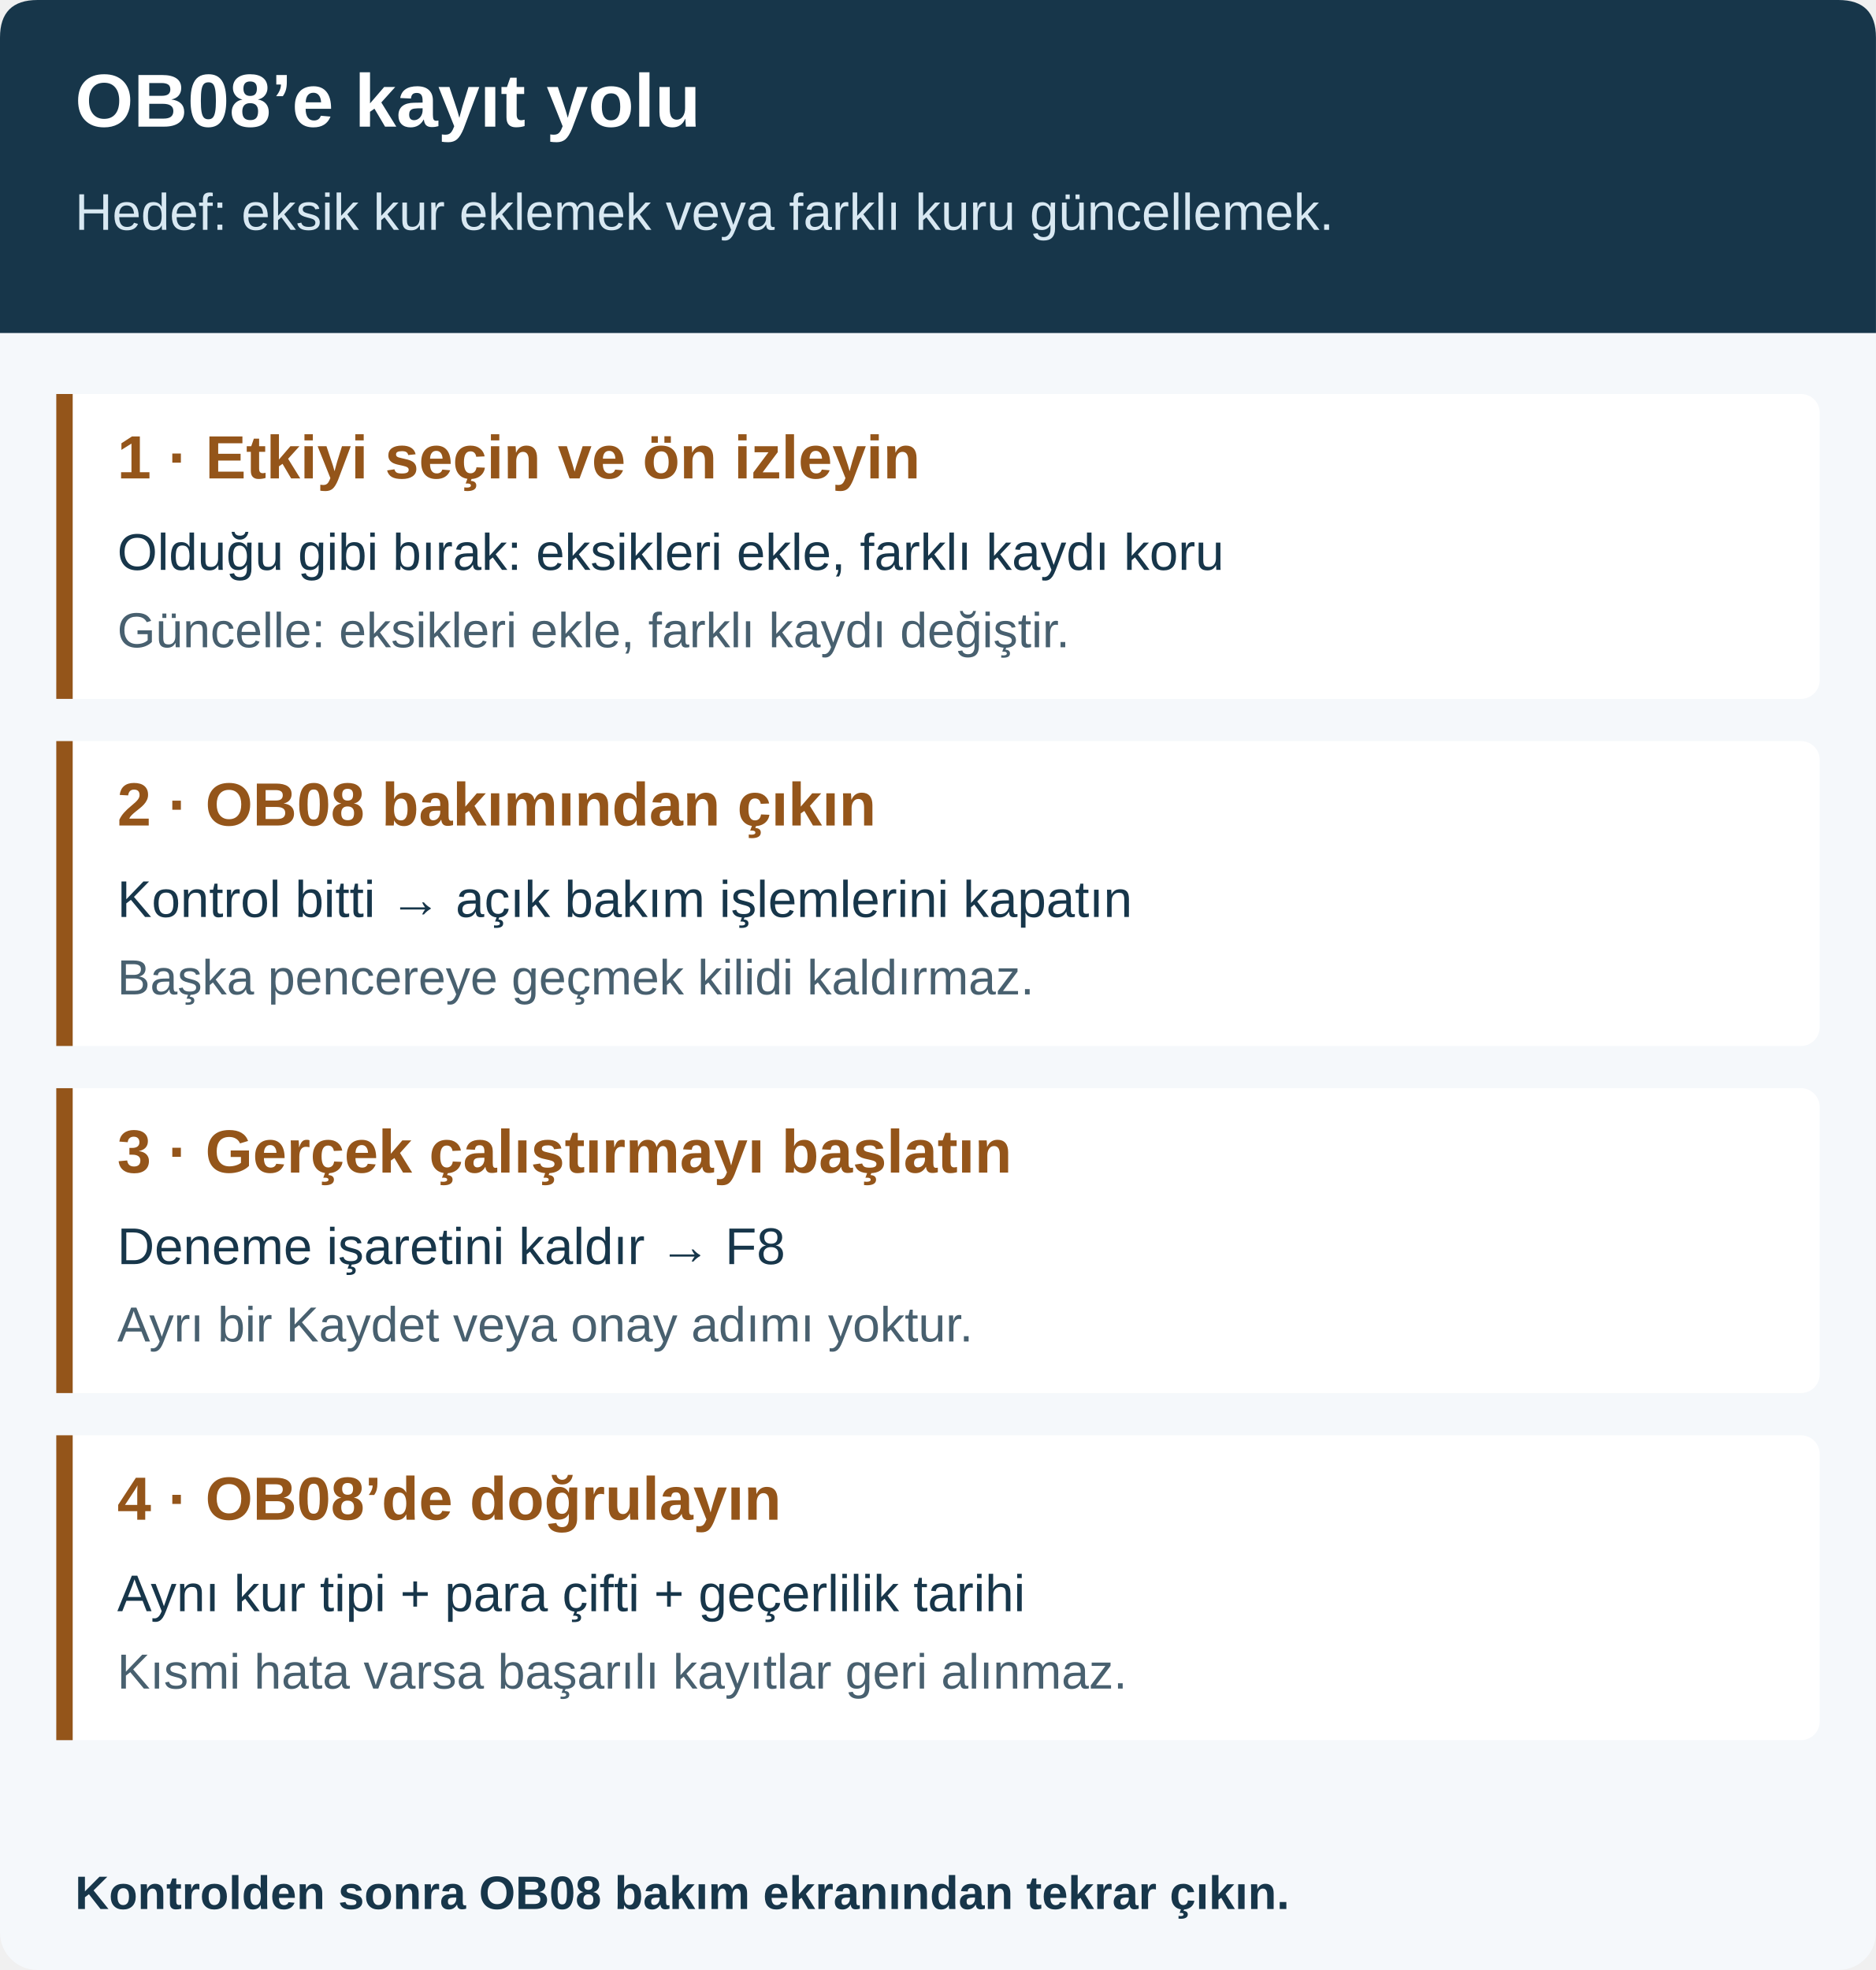
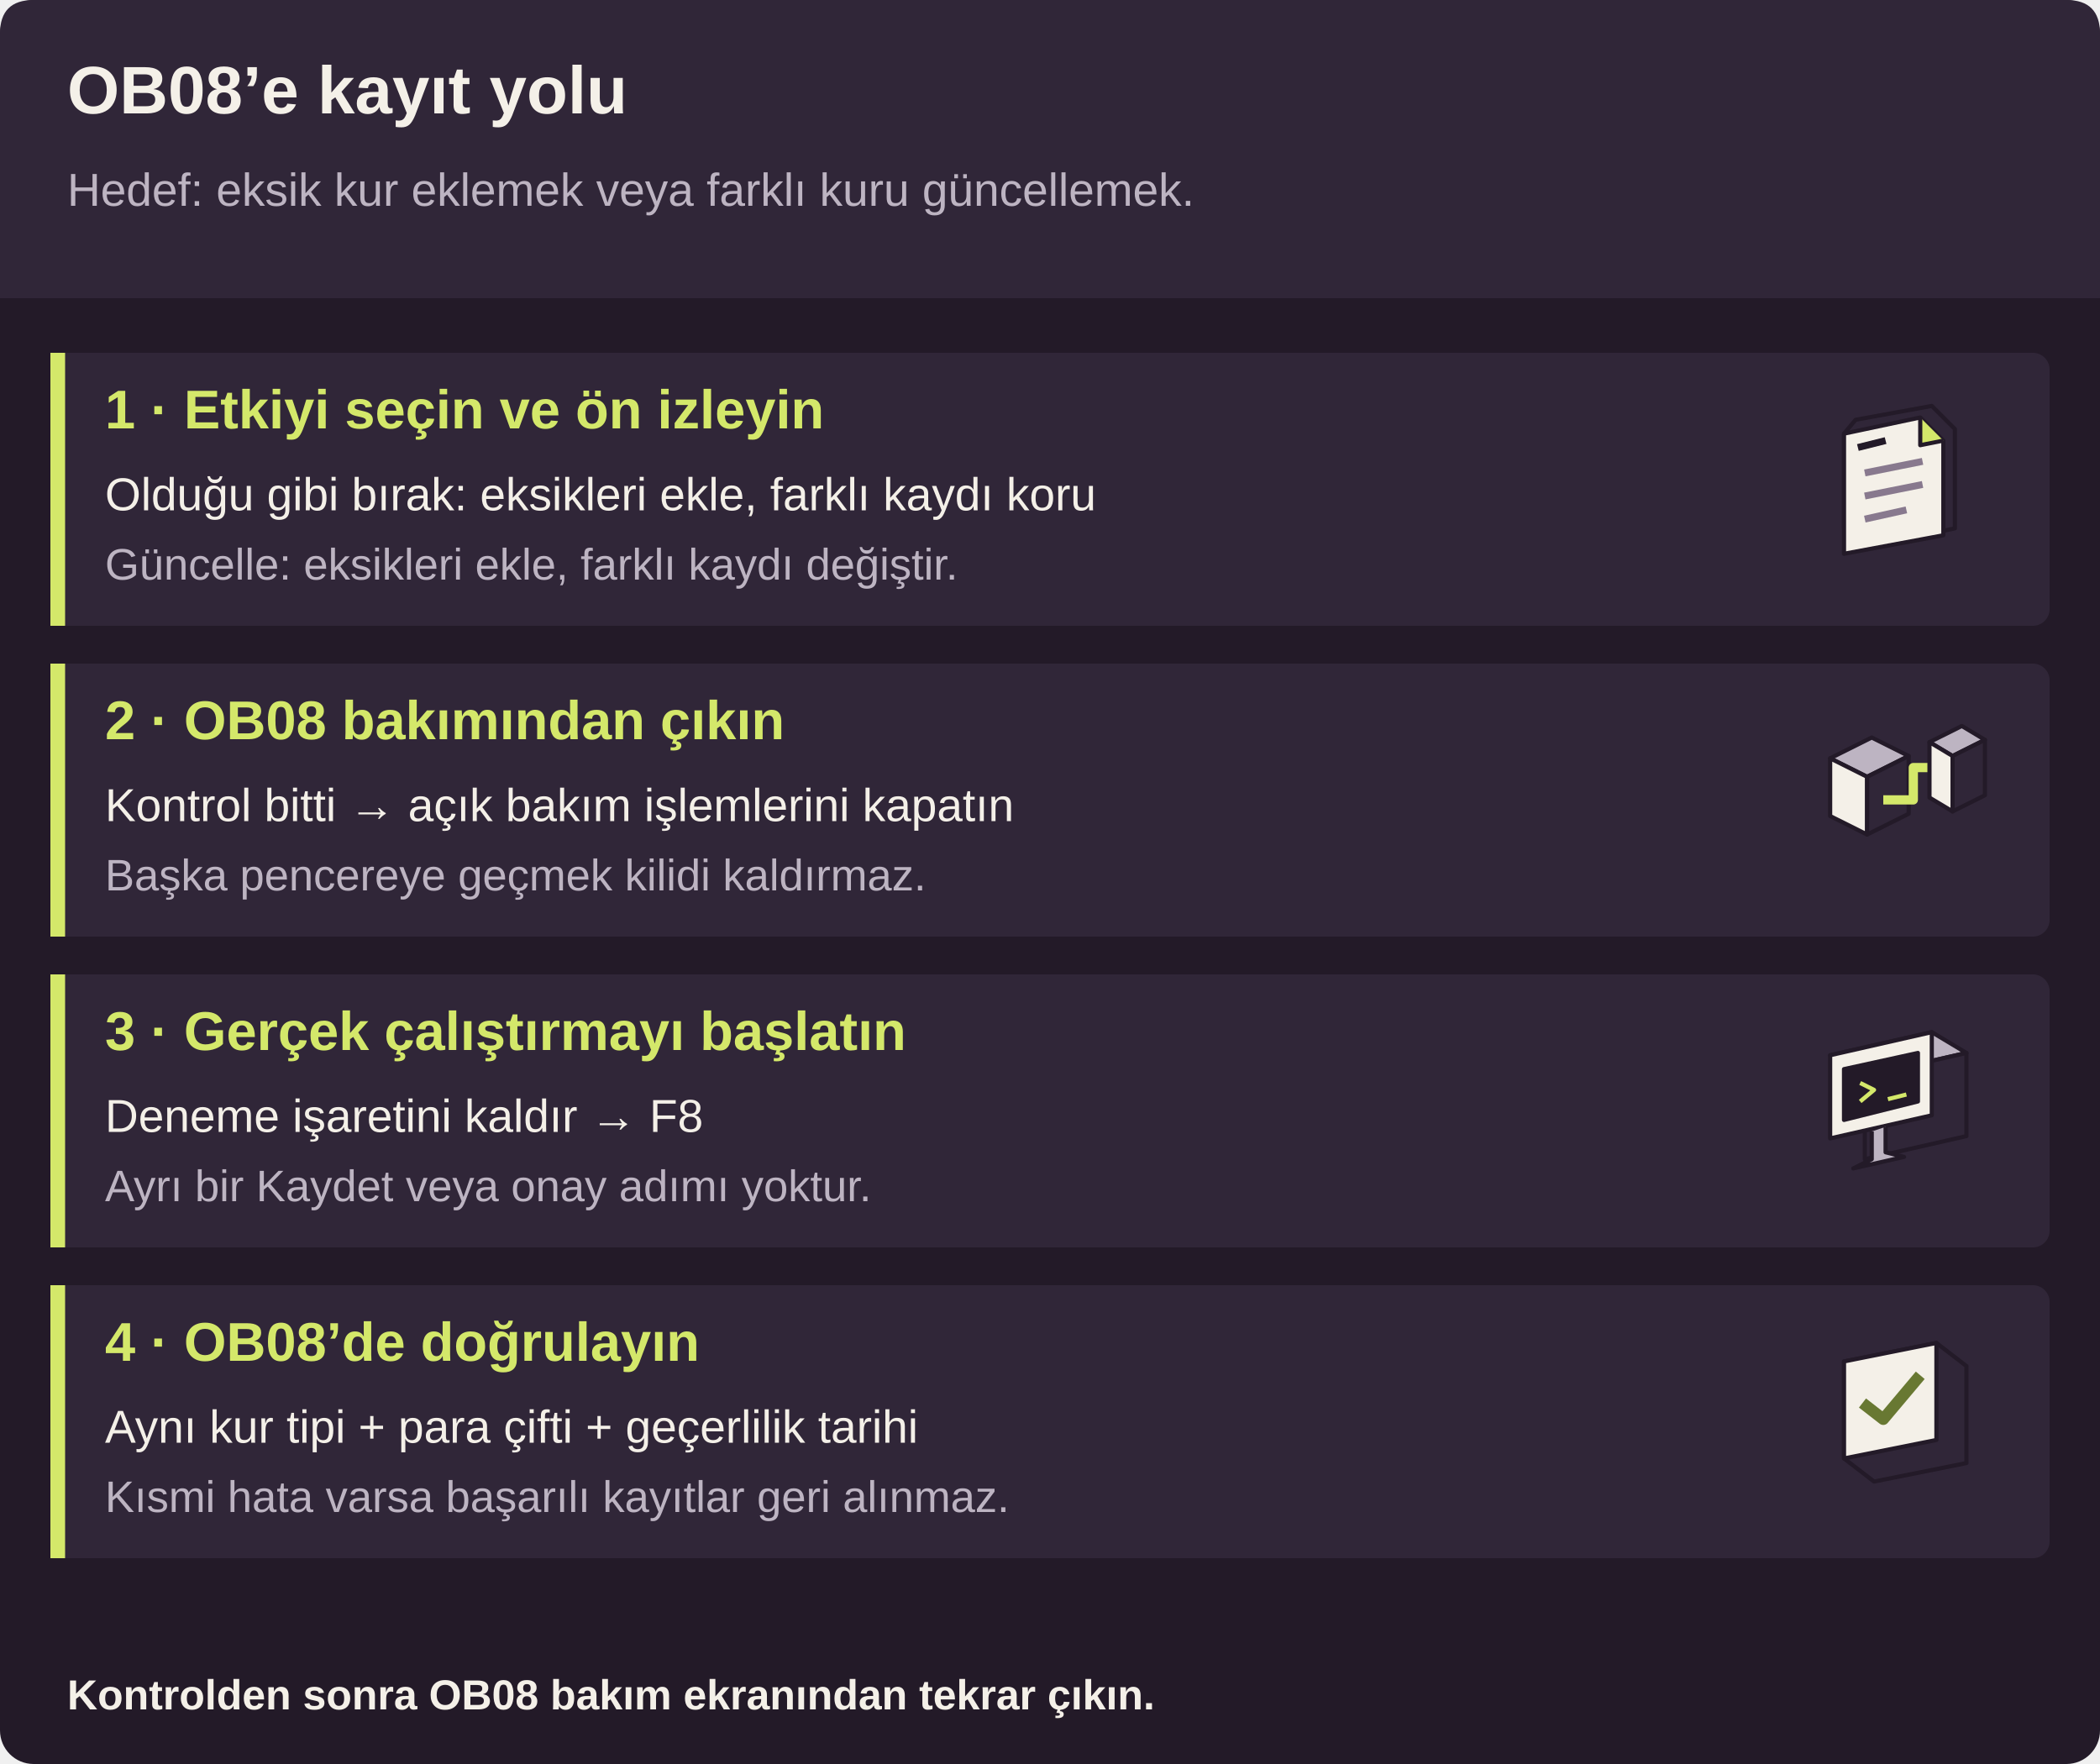
- <svg xmlns="http://www.w3.org/2000/svg" width="800" height="840" viewBox="0 0 800 840" role="img" aria-labelledby="title desc">
-   <rect width="800" height="840" rx="16" fill="#F5F8FB" />
+ <svg xmlns="http://www.w3.org/2000/svg" width="1000" height="840" viewBox="0 0 1000 840" role="img" aria-labelledby="title desc">
+   <rect width="1000" height="840" rx="16" fill="#231A28" />
  <g font-family="Segoe UI, Arial, sans-serif">
-     <path d="M16 0H784Q800 0 800 16V142H0V16Q0 0 16 0" fill="#17364A" />
-     <text x="32" y="54" font-size="32" fill="#FFFFFF" font-weight="700">
+     <path d="M16 0H984Q1000 0 1000 16V142H0V16Q0 0 16 0" fill="#302638" />
+     <text x="32" y="54" font-size="32" fill="#F4F0E8" font-weight="700">
      <tspan x="32" dy="0">OB08’e kayıt yolu</tspan>
    </text>
-     <text x="32" y="98" font-size="22" fill="#D8E8F2" font-weight="400">
+     <text x="32" y="98" font-size="22" fill="#BDB4C2" font-weight="400">
      <tspan x="32" dy="0">Hedef: eksik kur eklemek veya farklı kuru güncellemek.</tspan>
    </text>
-     <rect x="24" y="168" width="752" height="130" rx="8" fill="#FFFFFF" />
-     <rect x="24" y="168" width="7" height="130" fill="#94551A" />
-     <text x="50" y="204" font-size="26" fill="#94551A" font-weight="700">
+     <rect x="24" y="168" width="952" height="130" rx="8" fill="#302638" />
+     <rect x="24" y="168" width="7" height="130" fill="#D4E86A" />
+     <text x="50" y="204" font-size="26" fill="#D4E86A" font-weight="700">
      <tspan x="50" dy="0">1 · Etkiyi seçin ve ön izleyin</tspan>
    </text>
-     <text x="50" y="243" font-size="22" fill="#17364A" font-weight="400">
+     <text x="50" y="243" font-size="22" fill="#F4F0E8" font-weight="400">
      <tspan x="50" dy="0">Olduğu gibi bırak: eksikleri ekle, farklı kaydı koru</tspan>
    </text>
-     <text x="50" y="276" font-size="21" fill="#48606F" font-weight="400">
+     <text x="50" y="276" font-size="21" fill="#BDB4C2" font-weight="400">
      <tspan x="50" dy="0">Güncelle: eksikleri ekle, farklı kaydı değiştir.</tspan>
    </text>
-     <rect x="24" y="316" width="752" height="130" rx="8" fill="#FFFFFF" />
-     <rect x="24" y="316" width="7" height="130" fill="#94551A" />
-     <text x="50" y="352" font-size="26" fill="#94551A" font-weight="700">
+     <rect x="24" y="316" width="952" height="130" rx="8" fill="#302638" />
+     <rect x="24" y="316" width="7" height="130" fill="#D4E86A" />
+     <text x="50" y="352" font-size="26" fill="#D4E86A" font-weight="700">
      <tspan x="50" dy="0">2 · OB08 bakımından çıkın</tspan>
    </text>
-     <text x="50" y="391" font-size="22" fill="#17364A" font-weight="400">
+     <text x="50" y="391" font-size="22" fill="#F4F0E8" font-weight="400">
      <tspan x="50" dy="0">Kontrol bitti → açık bakım işlemlerini kapatın</tspan>
    </text>
-     <text x="50" y="424" font-size="21" fill="#48606F" font-weight="400">
+     <text x="50" y="424" font-size="21" fill="#BDB4C2" font-weight="400">
      <tspan x="50" dy="0">Başka pencereye geçmek kilidi kaldırmaz.</tspan>
    </text>
-     <rect x="24" y="464" width="752" height="130" rx="8" fill="#FFFFFF" />
-     <rect x="24" y="464" width="7" height="130" fill="#94551A" />
-     <text x="50" y="500" font-size="26" fill="#94551A" font-weight="700">
+     <rect x="24" y="464" width="952" height="130" rx="8" fill="#302638" />
+     <rect x="24" y="464" width="7" height="130" fill="#D4E86A" />
+     <text x="50" y="500" font-size="26" fill="#D4E86A" font-weight="700">
      <tspan x="50" dy="0">3 · Gerçek çalıştırmayı başlatın</tspan>
    </text>
-     <text x="50" y="539" font-size="22" fill="#17364A" font-weight="400">
+     <text x="50" y="539" font-size="22" fill="#F4F0E8" font-weight="400">
      <tspan x="50" dy="0">Deneme işaretini kaldır → F8</tspan>
    </text>
-     <text x="50" y="572" font-size="21" fill="#48606F" font-weight="400">
+     <text x="50" y="572" font-size="21" fill="#BDB4C2" font-weight="400">
      <tspan x="50" dy="0">Ayrı bir Kaydet veya onay adımı yoktur.</tspan>
    </text>
-     <rect x="24" y="612" width="752" height="130" rx="8" fill="#FFFFFF" />
-     <rect x="24" y="612" width="7" height="130" fill="#94551A" />
-     <text x="50" y="648" font-size="26" fill="#94551A" font-weight="700">
+     <rect x="24" y="612" width="952" height="130" rx="8" fill="#302638" />
+     <rect x="24" y="612" width="7" height="130" fill="#D4E86A" />
+     <text x="50" y="648" font-size="26" fill="#D4E86A" font-weight="700">
      <tspan x="50" dy="0">4 · OB08’de doğrulayın</tspan>
    </text>
-     <text x="50" y="687" font-size="22" fill="#17364A" font-weight="400">
+     <text x="50" y="687" font-size="22" fill="#F4F0E8" font-weight="400">
      <tspan x="50" dy="0">Aynı kur tipi + para çifti + geçerlilik tarihi</tspan>
    </text>
-     <text x="50" y="720" font-size="21" fill="#48606F" font-weight="400">
+     <text x="50" y="720" font-size="21" fill="#BDB4C2" font-weight="400">
      <tspan x="50" dy="0">Kısmi hata varsa başarılı kayıtlar geri alınmaz.</tspan>
    </text>
-     <text x="32" y="814" font-size="20" fill="#17364A" font-weight="600">
+     <text x="32" y="814" font-size="20" fill="#F4F0E8" font-weight="600">
      <tspan x="32" dy="0">Kontrolden sonra OB08 bakım ekranından tekrar çıkın.</tspan>
    </text>
  </g>
+   <g transform="translate(866 190) scale(1.1)" stroke="#231A28" stroke-width="1.8" stroke-linejoin="round">
+     <path d="M16 9 49 3 59 13V56L21 64 11 56V15Z" fill="#302638" />
+     <path d="M11 15 44 8 54 18V59L11 67Z" fill="#F4F0E8" />
+     <path d="m44 8 0 12 10-2" fill="#D4E86A" />
+     <path d="m20 32 25-5m-25 15 25-5m-25 15 18-4" stroke="#88798E" stroke-width="3" />
+     <path d="m17 21 12-3" stroke="#231A28" stroke-width="3" />
+   </g>
+   <g transform="translate(866 338) scale(1.1)" stroke="#231A28" stroke-width="1.8" stroke-linejoin="round">
+     <path d="m5 21 18-9 16 8-18 9Z" fill="#BDB4C2" />
+     <path d="m5 21 16 8v25L5 46Z" fill="#F4F0E8" />
+     <path d="m21 29 18-9v25l-18 9Z" fill="#302638" />
+     <path d="M28 39h13V25h11" stroke="#D4E86A" stroke-width="4" fill="none" />
+     <path d="m48 14 14-7 10 6-14 7Z" fill="#BDB4C2" />
+     <path d="m48 14 10 6v24l-10-6Z" fill="#F4F0E8" />
+     <path d="m58 20 14-7v24l-14 7Z" fill="#302638" />
+   </g>
+   <g transform="translate(866 486) scale(1.1)" stroke="#231A28" stroke-width="1.8" stroke-linejoin="round">
+     <path d="M5 15 49 5 64 14 20 24Z" fill="#BDB4C2" />
+     <path d="M20 24 64 14V50L20 60Z" fill="#302638" />
+     <path d="M5 15 49 5V41L5 51Z" fill="#F4F0E8" />
+     <path d="M11 21 43 14V35L11 43Z" fill="#231A28" />
+     <path d="m18 27 6 3-6 5m12-1 8-2" fill="none" stroke="#D4E86A" />
+     <path d="M23 48v12l-8 4 22-5-8-2V46" fill="#BDB4C2" />
+   </g>
+   <g transform="translate(866 634) scale(1.1)" stroke="#231A28" stroke-width="1.8" stroke-linejoin="round">
+     <path d="m11 13 40-8 13 10v42l-40 8-13-10Z" fill="#302638" />
+     <path d="m11 13 40-8v42l-40 8Z" fill="#F4F0E8" />
+     <path d="m19 31 9 7 16-19" fill="none" stroke="#687832" stroke-width="5" />
+   </g>
</svg>
